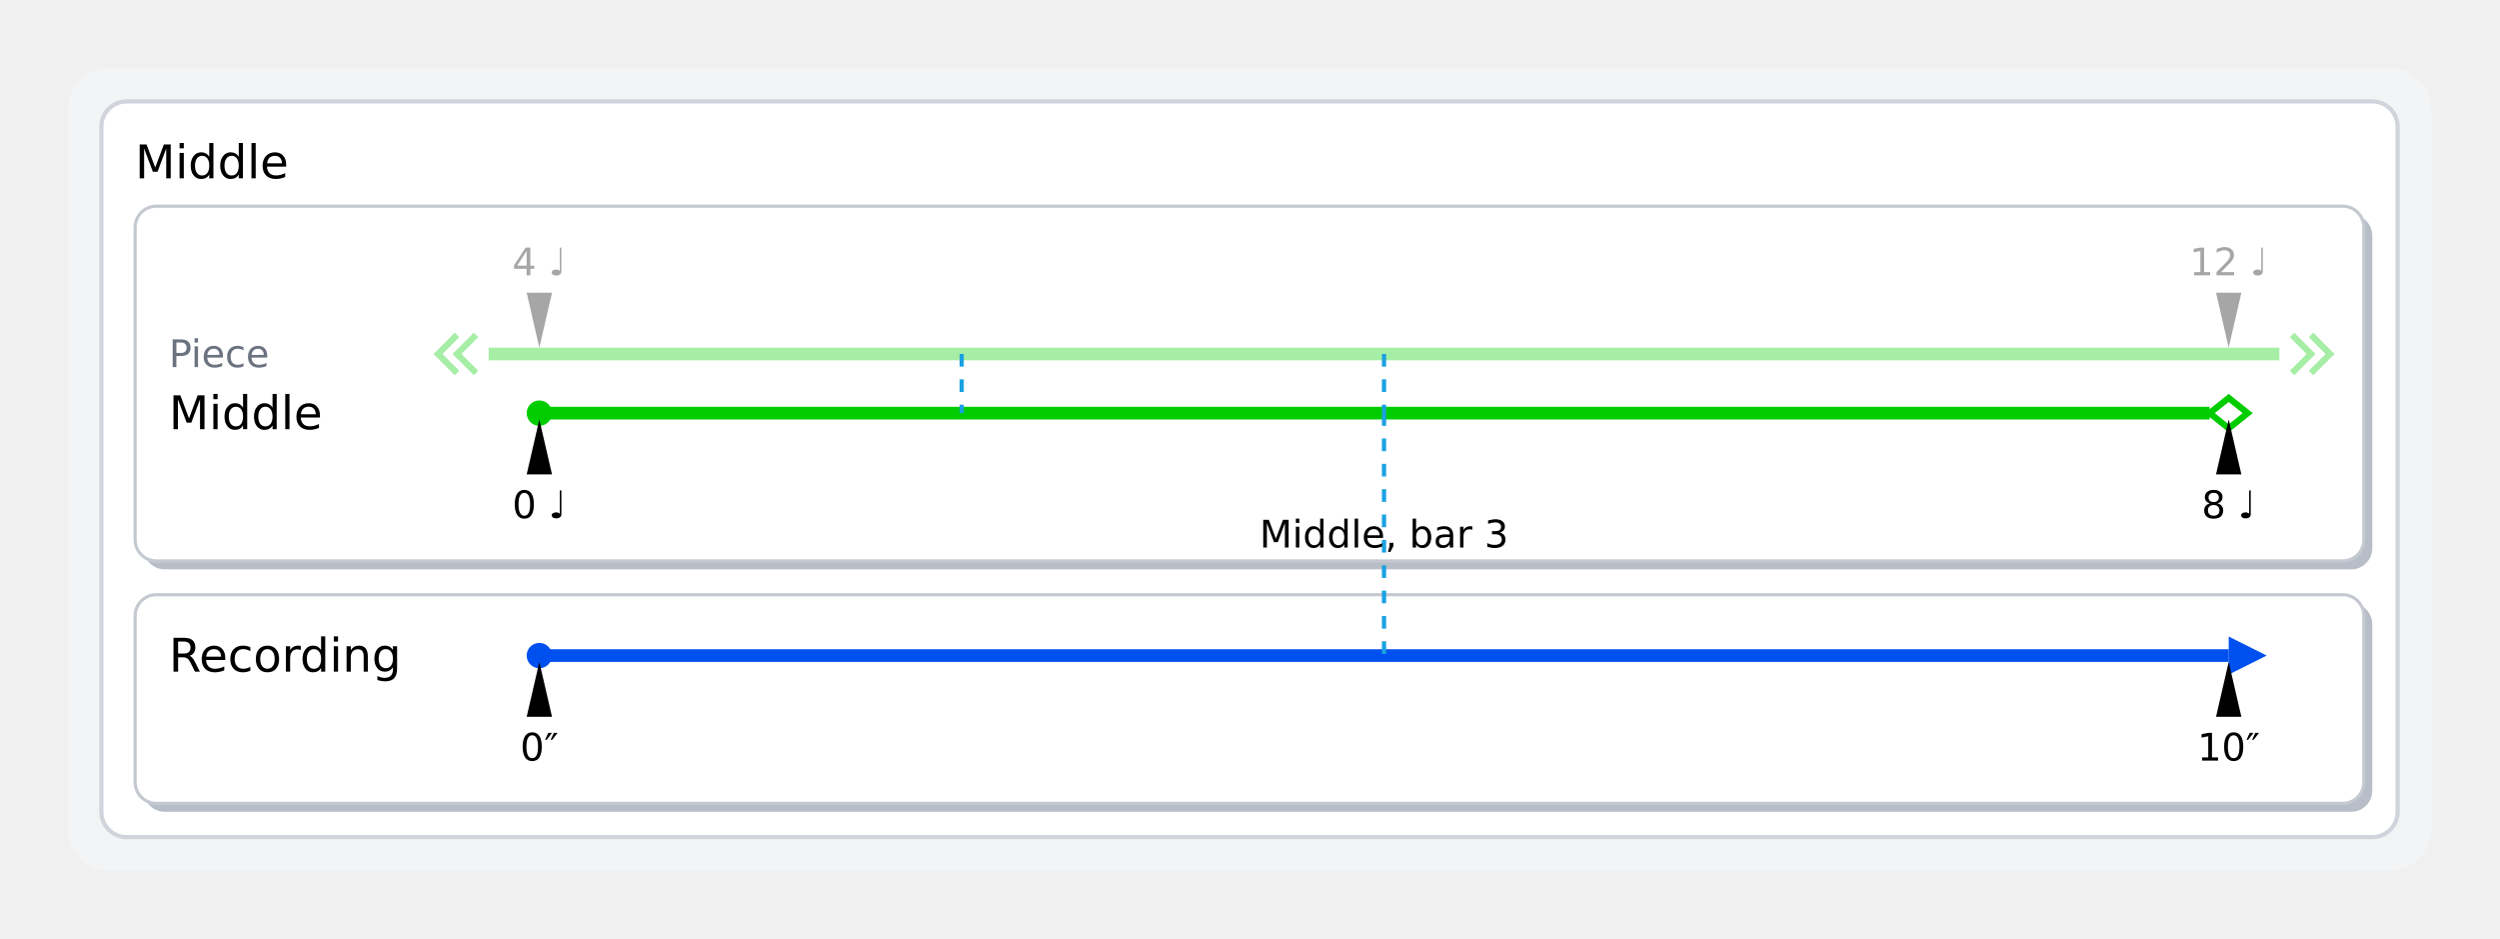
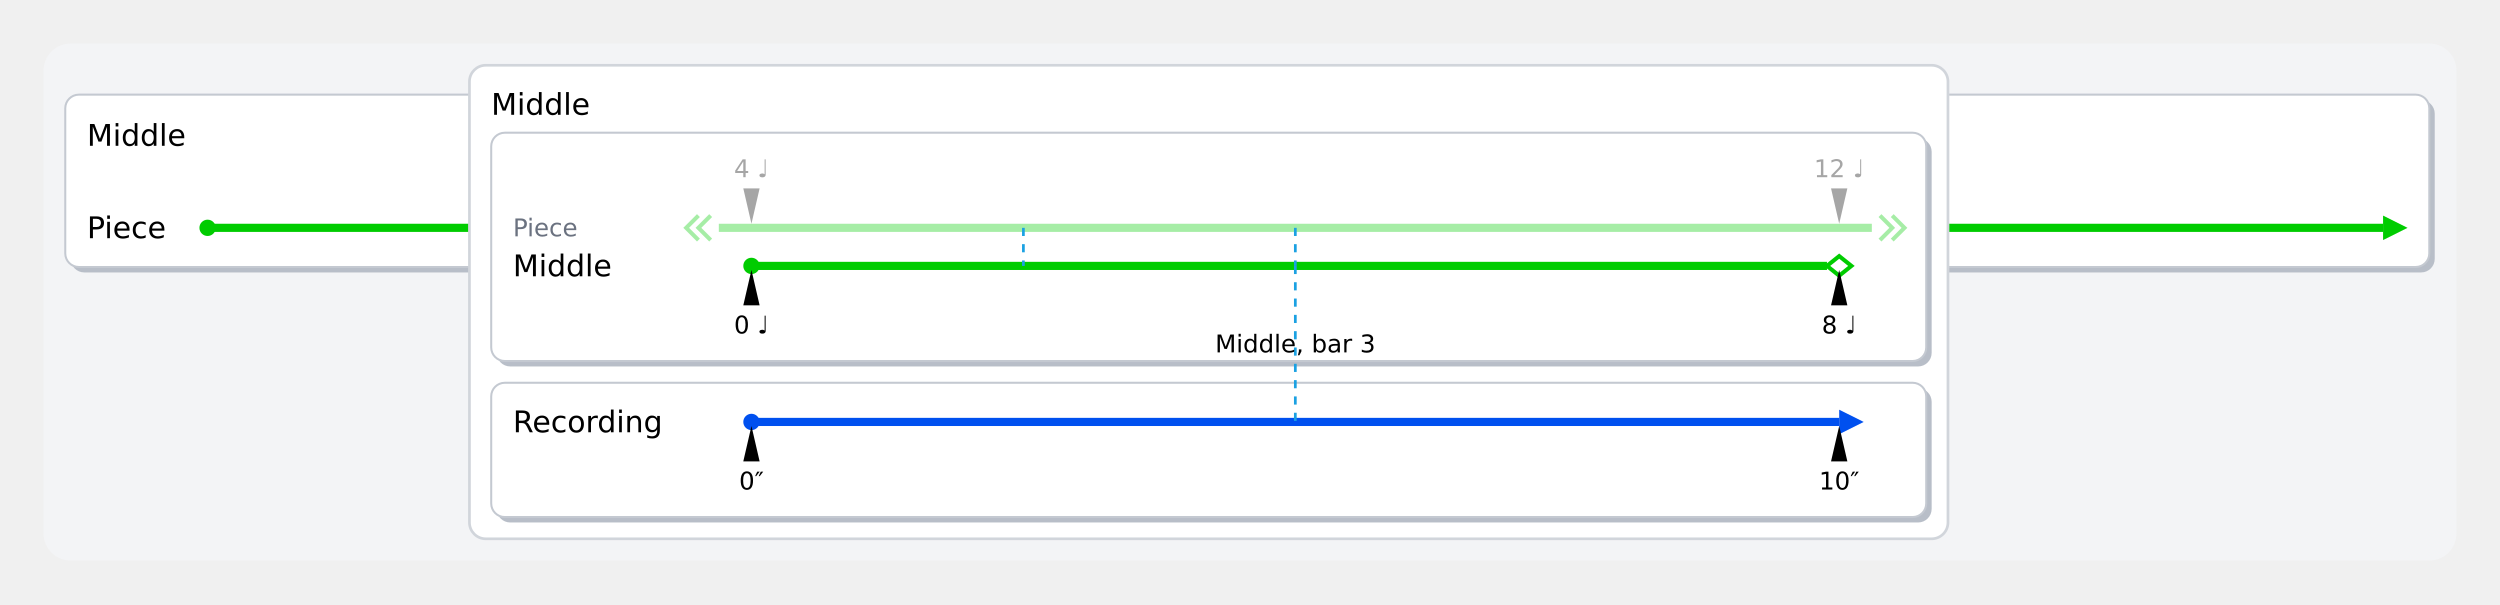
- <svg xmlns="http://www.w3.org/2000/svg" width="591.704" height="222.137" viewBox="0 0 591.704 222.137" font-family="DejaVu Sans, Noto Music" text-rendering="geometricPrecision" style="font-kerning:none;font-variant-ligatures:none">
+ <svg xmlns="http://www.w3.org/2000/svg" width="919.335" height="222.137" viewBox="0 0 919.335 222.137" font-family="DejaVu Sans, Noto Music" text-rendering="geometricPrecision" style="font-kerning:none;font-variant-ligatures:none">
  <g transform="translate(16 16)">
-     <rect x="0" y="0" width="559.704" height="190.137" rx="10" fill="#F3F4F6" />
-     <rect data-id="group_1" x="8" y="8" width="543.704" height="174.137" rx="6" fill="#FFFFFF" stroke="#D1D5DB" stroke-width="1" />
-     <text data-id="group_1" data-part="name" x="16" y="26.21" text-anchor="start" font-size="11" fill="#000000">Middle</text>
-     <rect data-id="middle" data-part="card" x="18" y="34.805" width="527.704" height="83.953" rx="5" fill="#B8BEC8" />
-     <rect data-id="middle" data-part="card" x="16" y="32.805" width="527.704" height="83.953" rx="5" fill="#FFFFFF" stroke="#C4C9D1" stroke-width="0.75" />
-     <line data-id="piece" x1="99.704" y1="67.781" x2="523.704" y2="67.781" stroke="#00CC00" stroke-width="3" opacity="0.35" />
-     <polyline data-id="piece" points="96.704,63.281 92.204,67.781 96.704,72.281" fill="none" stroke="#00CC00" stroke-width="1.5" opacity="0.35" />
-     <polyline data-id="piece" points="92.204,63.281 87.704,67.781 92.204,72.281" fill="none" stroke="#00CC00" stroke-width="1.5" opacity="0.35" />
-     <polyline data-id="piece" points="526.704,63.281 531.204,67.781 526.704,72.281" fill="none" stroke="#00CC00" stroke-width="1.5" opacity="0.35" />
-     <polyline data-id="piece" points="531.204,63.281 535.704,67.781 531.204,72.281" fill="none" stroke="#00CC00" stroke-width="1.5" opacity="0.35" />
-     <line data-id="middle" x1="111.704" y1="81.781" x2="507.204" y2="81.781" stroke="#00CC00" stroke-width="3" />
-     <circle data-id="middle" cx="111.704" cy="81.781" r="3" fill="#00CC00" />
-     <polygon data-id="middle" points="507.204,81.781 511.704,78.181 516.204,81.781 511.704,85.381" fill="none" stroke="#00CC00" stroke-width="1.5" />
-     <polygon data-id="middle" data-part="start" points="111.704,66.281 108.704,53.281 114.704,53.281" fill="#000000" opacity="0.35" />
-     <polygon data-id="middle" data-part="end" points="511.704,66.281 508.704,53.281 514.704,53.281" fill="#000000" opacity="0.35" />
-     <polygon data-id="timestamp_4" points="111.704,83.281 108.704,96.281 114.704,96.281" fill="#000000" />
-     <polygon data-id="timestamp_5" points="511.704,83.281 508.704,96.281 514.704,96.281" fill="#000000" />
-     <text data-id="piece" data-part="name" x="24" y="70.897" text-anchor="start" font-size="9" fill="#6B7280">Piece</text>
-     <text data-id="middle" data-part="name" x="24" y="85.589" text-anchor="start" font-size="11" fill="#000000">Middle</text>
-     <text data-id="middle" data-part="start label" x="111.704" y="49.159" text-anchor="middle" font-size="9" fill="#000000" opacity="0.35">4 ♩</text>
-     <text data-id="middle" data-part="end label" x="511.704" y="49.159" text-anchor="middle" font-size="9" fill="#000000" opacity="0.35">12 ♩</text>
-     <text data-id="timestamp_4" data-part="coordinate" x="111.704" y="106.635" text-anchor="middle" font-size="9" fill="#000000">0 ♩</text>
-     <text data-id="timestamp_5" data-part="coordinate" x="511.704" y="106.635" text-anchor="middle" font-size="9" fill="#000000">8 ♩</text>
-     <line data-id="timestamp_1" data-part="line" x1="211.704" y1="67.781" x2="211.704" y2="81.781" stroke="#1BA1E2" stroke-width="1" stroke-dasharray="3 3" />
-     <line data-id="timestamp_2" data-part="line" x1="311.704" y1="67.781" x2="311.704" y2="81.781" stroke="#1BA1E2" stroke-width="1" stroke-dasharray="3 3" />
-     <rect data-id="recording" data-part="card" x="18" y="126.758" width="527.704" height="49.379" rx="5" fill="#B8BEC8" />
-     <rect data-id="recording" data-part="card" x="16" y="124.758" width="527.704" height="49.379" rx="5" fill="#FFFFFF" stroke="#C4C9D1" stroke-width="0.75" />
-     <line data-id="recording" x1="111.704" y1="139.16" x2="511.704" y2="139.16" stroke="#0050EF" stroke-width="3" />
-     <circle data-id="recording" cx="111.704" cy="139.16" r="3" fill="#0050EF" />
-     <polygon data-id="recording" points="520.704,139.16 511.704,134.66 511.704,143.66" fill="#0050EF" />
-     <polygon data-id="timestamp_6" points="111.704,140.66 108.704,153.66 114.704,153.66" fill="#000000" />
-     <polygon data-id="timestamp_7" points="511.704,140.66 508.704,153.66 514.704,153.66" fill="#000000" />
-     <text data-id="recording" data-part="name" x="24" y="142.968" text-anchor="start" font-size="11" fill="#000000">Recording</text>
-     <text data-id="timestamp_6" data-part="coordinate" x="111.704" y="164.014" text-anchor="middle" font-size="9" fill="#000000">0″</text>
-     <text data-id="timestamp_7" data-part="coordinate" x="511.704" y="164.014" text-anchor="middle" font-size="9" fill="#000000">10″</text>
-     <line data-id="anchor_1" x1="311.704" y1="81.781" x2="311.704" y2="139.16" stroke="#1BA1E2" stroke-width="1" stroke-dasharray="3 3" />
-     <text data-id="anchor_1" data-part="name" x="311.704" y="113.586" text-anchor="middle" font-size="9" fill="#000000">Middle, bar 3</text>
+     <rect x="0" y="0" width="887.335" height="190.137" rx="10" fill="#F3F4F6" />
+     <rect data-id="piece" data-part="card" x="10" y="20.805" width="869.335" height="63.379" rx="5" fill="#B8BEC8" />
+     <rect data-id="piece" data-part="card" x="8" y="18.805" width="869.335" height="63.379" rx="5" fill="#FFFFFF" stroke="#C4C9D1" stroke-width="0.75" />
+     <line data-id="piece" x1="60.335" y1="67.781" x2="860.335" y2="67.781" stroke="#00CC00" stroke-width="3" />
+     <circle data-id="piece" cx="60.335" cy="67.781" r="3" fill="#00CC00" />
+     <polygon data-id="piece" points="869.335,67.781 860.335,63.281 860.335,72.281" fill="#00CC00" />
+     <line data-id="middle" x1="260.335" y1="33.805" x2="655.835" y2="33.805" stroke="#00CC00" stroke-width="3" />
+     <circle data-id="middle" cx="260.335" cy="33.805" r="3" fill="#00CC00" />
+     <polygon data-id="middle" points="655.835,33.805 660.335,30.205 664.835,33.805 660.335,37.405" fill="none" stroke="#00CC00" stroke-width="1.5" />
+     <polygon data-id="timestamp_4" points="260.335,35.305 257.335,48.305 263.335,48.305" fill="#000000" />
+     <polygon data-id="timestamp_5" points="660.335,35.305 657.335,48.305 663.335,48.305" fill="#000000" />
+     <text data-id="middle" data-part="name" x="16" y="37.613" text-anchor="start" font-size="11" fill="#000000">Middle</text>
+     <text data-id="piece" data-part="name" x="16" y="71.589" text-anchor="start" font-size="11" fill="#000000">Piece</text>
+     <text data-id="timestamp_4" data-part="coordinate" x="260.335" y="58.659" text-anchor="middle" font-size="9" fill="#000000">0 ♩</text>
+     <text data-id="timestamp_5" data-part="coordinate" x="660.335" y="58.659" text-anchor="middle" font-size="9" fill="#000000">8 ♩</text>
+     <rect data-id="group_1" x="156.632" y="8" width="543.704" height="174.137" rx="6" fill="#FFFFFF" stroke="#D1D5DB" stroke-width="1" />
+     <text data-id="group_1" data-part="name" x="164.632" y="26.21" text-anchor="start" font-size="11" fill="#000000">Middle</text>
+     <rect data-id="middle" data-part="card" x="166.632" y="34.805" width="527.704" height="83.953" rx="5" fill="#B8BEC8" />
+     <rect data-id="middle" data-part="card" x="164.632" y="32.805" width="527.704" height="83.953" rx="5" fill="#FFFFFF" stroke="#C4C9D1" stroke-width="0.75" />
+     <line data-id="piece" x1="248.335" y1="67.781" x2="672.335" y2="67.781" stroke="#00CC00" stroke-width="3" opacity="0.35" />
+     <polyline data-id="piece" points="245.335,63.281 240.835,67.781 245.335,72.281" fill="none" stroke="#00CC00" stroke-width="1.5" opacity="0.35" />
+     <polyline data-id="piece" points="240.835,63.281 236.335,67.781 240.835,72.281" fill="none" stroke="#00CC00" stroke-width="1.5" opacity="0.35" />
+     <polyline data-id="piece" points="675.335,63.281 679.835,67.781 675.335,72.281" fill="none" stroke="#00CC00" stroke-width="1.5" opacity="0.35" />
+     <polyline data-id="piece" points="679.835,63.281 684.335,67.781 679.835,72.281" fill="none" stroke="#00CC00" stroke-width="1.5" opacity="0.35" />
+     <line data-id="middle" x1="260.335" y1="81.781" x2="655.835" y2="81.781" stroke="#00CC00" stroke-width="3" />
+     <circle data-id="middle" cx="260.335" cy="81.781" r="3" fill="#00CC00" />
+     <polygon data-id="middle" points="655.835,81.781 660.335,78.181 664.835,81.781 660.335,85.381" fill="none" stroke="#00CC00" stroke-width="1.5" />
+     <polygon data-id="middle" data-part="start" points="260.335,66.281 257.335,53.281 263.335,53.281" fill="#000000" opacity="0.35" />
+     <polygon data-id="middle" data-part="end" points="660.335,66.281 657.335,53.281 663.335,53.281" fill="#000000" opacity="0.35" />
+     <polygon data-id="timestamp_4" points="260.335,83.281 257.335,96.281 263.335,96.281" fill="#000000" />
+     <polygon data-id="timestamp_5" points="660.335,83.281 657.335,96.281 663.335,96.281" fill="#000000" />
+     <text data-id="piece" data-part="name" x="172.632" y="70.897" text-anchor="start" font-size="9" fill="#6B7280">Piece</text>
+     <text data-id="middle" data-part="name" x="172.632" y="85.589" text-anchor="start" font-size="11" fill="#000000">Middle</text>
+     <text data-id="middle" data-part="start label" x="260.335" y="49.159" text-anchor="middle" font-size="9" fill="#000000" opacity="0.35">4 ♩</text>
+     <text data-id="middle" data-part="end label" x="660.335" y="49.159" text-anchor="middle" font-size="9" fill="#000000" opacity="0.35">12 ♩</text>
+     <text data-id="timestamp_4" data-part="coordinate" x="260.335" y="106.635" text-anchor="middle" font-size="9" fill="#000000">0 ♩</text>
+     <text data-id="timestamp_5" data-part="coordinate" x="660.335" y="106.635" text-anchor="middle" font-size="9" fill="#000000">8 ♩</text>
+     <line data-id="timestamp_1" data-part="line" x1="360.335" y1="67.781" x2="360.335" y2="81.781" stroke="#1BA1E2" stroke-width="1" stroke-dasharray="3 3" />
+     <line data-id="timestamp_2" data-part="line" x1="460.335" y1="67.781" x2="460.335" y2="81.781" stroke="#1BA1E2" stroke-width="1" stroke-dasharray="3 3" />
+     <rect data-id="recording" data-part="card" x="166.632" y="126.758" width="527.704" height="49.379" rx="5" fill="#B8BEC8" />
+     <rect data-id="recording" data-part="card" x="164.632" y="124.758" width="527.704" height="49.379" rx="5" fill="#FFFFFF" stroke="#C4C9D1" stroke-width="0.75" />
+     <line data-id="recording" x1="260.335" y1="139.16" x2="660.335" y2="139.16" stroke="#0050EF" stroke-width="3" />
+     <circle data-id="recording" cx="260.335" cy="139.16" r="3" fill="#0050EF" />
+     <polygon data-id="recording" points="669.335,139.16 660.335,134.66 660.335,143.66" fill="#0050EF" />
+     <polygon data-id="timestamp_6" points="260.335,140.66 257.335,153.66 263.335,153.66" fill="#000000" />
+     <polygon data-id="timestamp_7" points="660.335,140.66 657.335,153.66 663.335,153.66" fill="#000000" />
+     <text data-id="recording" data-part="name" x="172.632" y="142.968" text-anchor="start" font-size="11" fill="#000000">Recording</text>
+     <text data-id="timestamp_6" data-part="coordinate" x="260.335" y="164.014" text-anchor="middle" font-size="9" fill="#000000">0″</text>
+     <text data-id="timestamp_7" data-part="coordinate" x="660.335" y="164.014" text-anchor="middle" font-size="9" fill="#000000">10″</text>
+     <line data-id="anchor_1" x1="460.335" y1="81.781" x2="460.335" y2="139.16" stroke="#1BA1E2" stroke-width="1" stroke-dasharray="3 3" />
+     <text data-id="anchor_1" data-part="name" x="460.335" y="113.586" text-anchor="middle" font-size="9" fill="#000000">Middle, bar 3</text>
  </g>
</svg>
